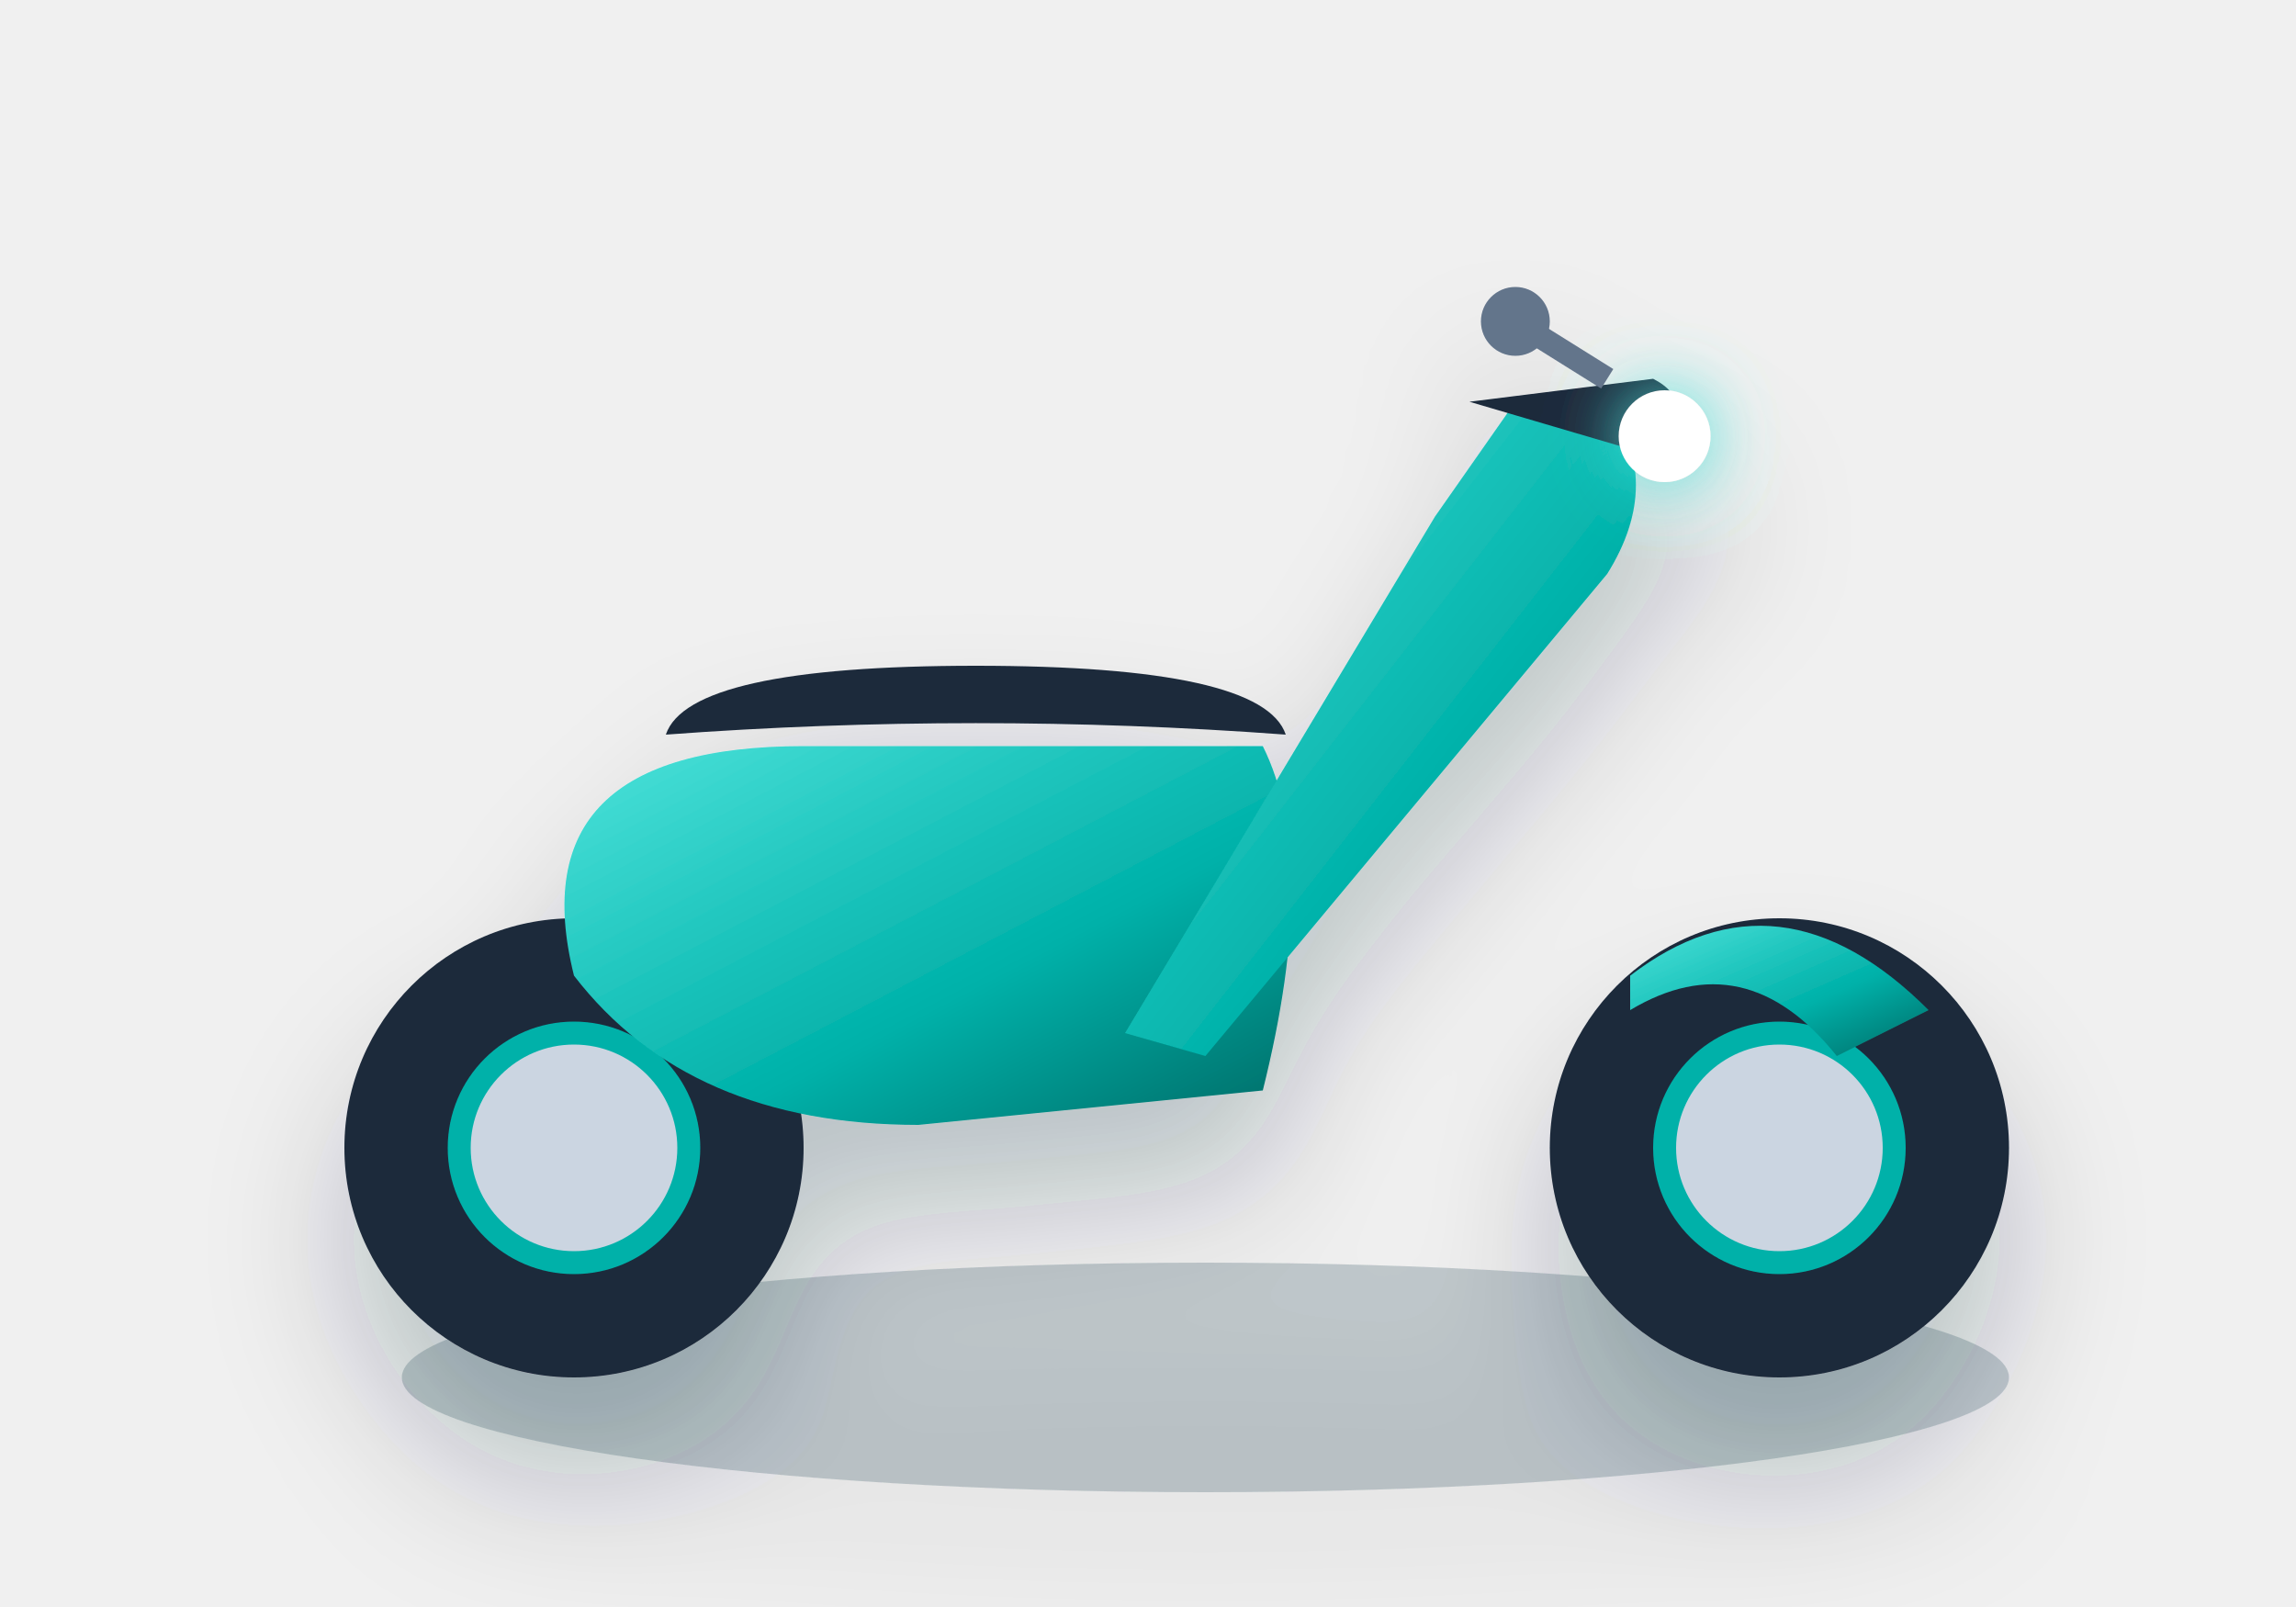
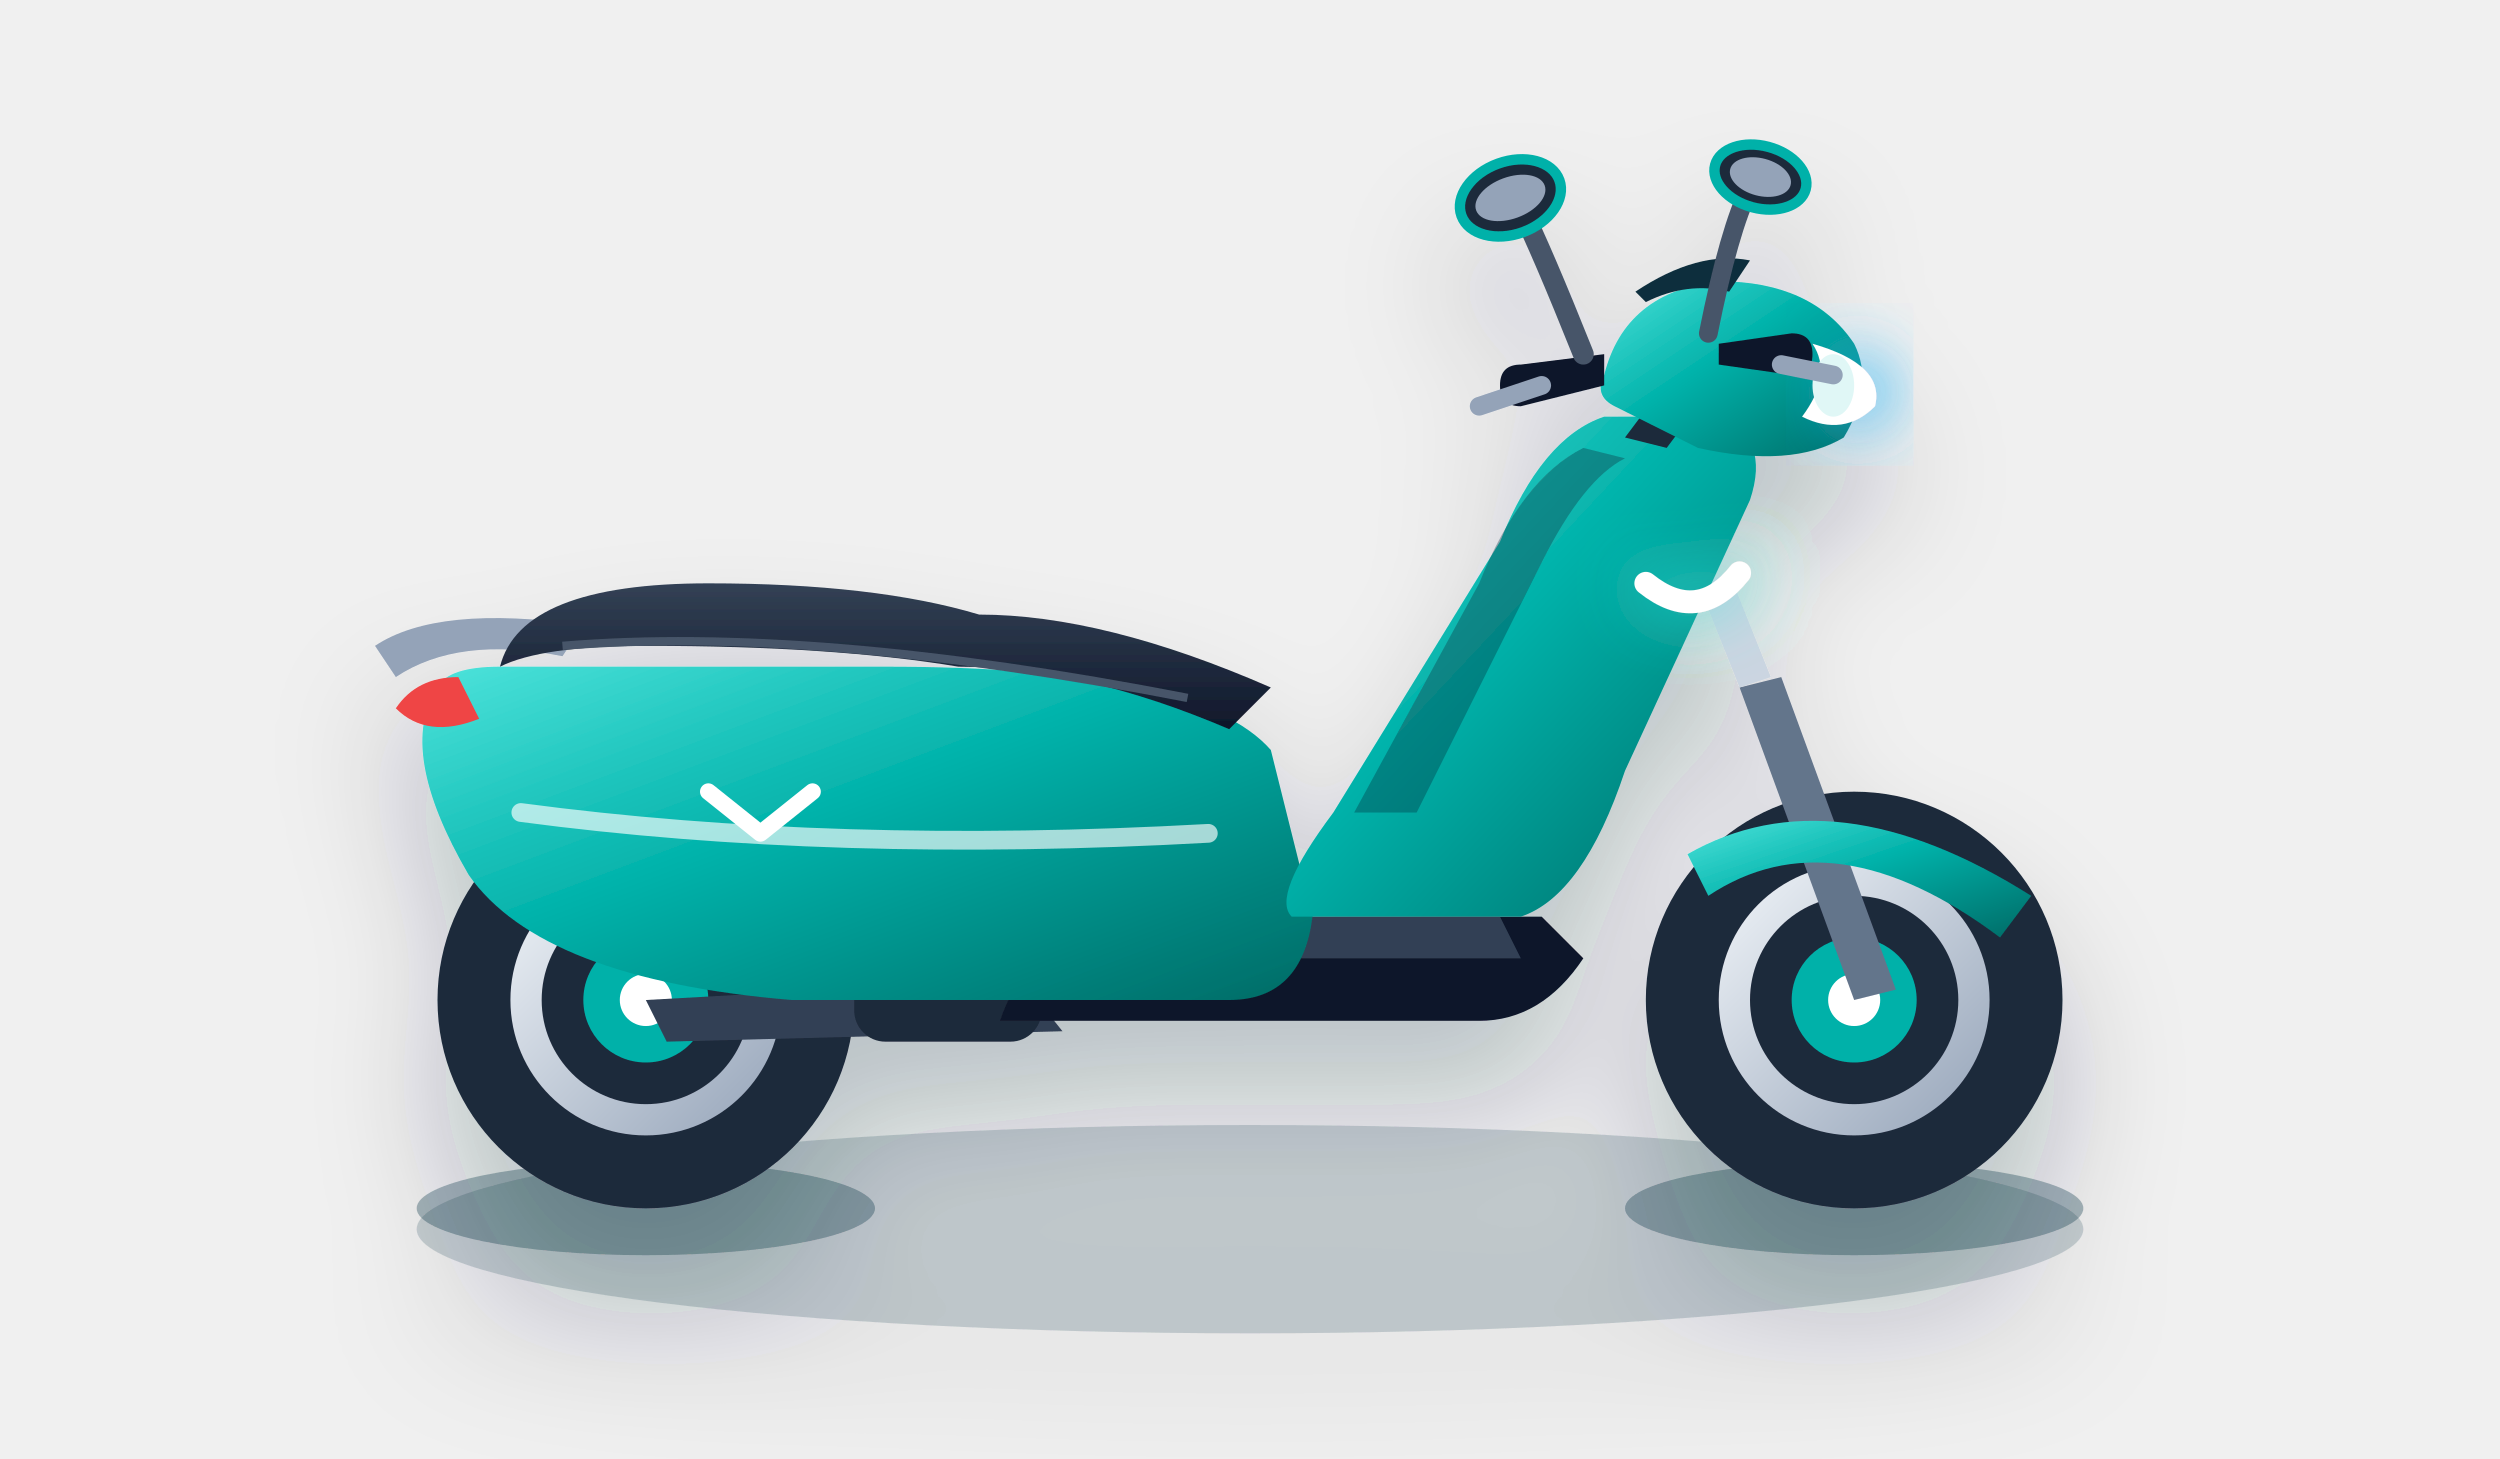
- <svg xmlns="http://www.w3.org/2000/svg" viewBox="0 0 200 140" width="100%" height="100%">
+ <svg xmlns="http://www.w3.org/2000/svg" viewBox="0 0 240 140" width="100%" height="100%">
  <defs>
-     <linearGradient id="scooterTeal" x1="0%" y1="0%" x2="100%" y2="100%">
+     <linearGradient id="scooterBodyGrad" x1="0%" y1="0%" x2="100%" y2="100%">
      <stop offset="0%" stop-color="#4de3db" />
-       <stop offset="60%" stop-color="#00b1a9" />
+       <stop offset="45%" stop-color="#00b1a9" />
      <stop offset="100%" stop-color="#006b66" />
+     </linearGradient>
+     <linearGradient id="wheelRimGrad" x1="0%" y1="0%" x2="100%" y2="100%">
+       <stop offset="0%" stop-color="#f1f5f9" />
+       <stop offset="100%" stop-color="#94a3b8" />
+     </linearGradient>
+     <linearGradient id="seatGrad" x1="0%" y1="0%" x2="0%" y2="100%">
+       <stop offset="0%" stop-color="#334155" />
+       <stop offset="100%" stop-color="#0f172a" />
    </linearGradient>
    <filter id="bikeShadow" x="-10%" y="-10%" width="130%" height="140%">
      <feDropShadow dx="0" dy="8" stdDeviation="6" flood-color="#0f2d3c" flood-opacity="0.22" />
    </filter>
+     <filter id="headlightGlow" x="-50%" y="-50%" width="200%" height="200%">
+       <feDropShadow dx="2" dy="0" stdDeviation="3" flood-color="#38bdf8" flood-opacity="0.9" />
+     </filter>
  </defs>
  <g filter="url(#bikeShadow)">
-     <ellipse cx="105" cy="120" rx="70" ry="10" fill="#0f2d3c" opacity="0.2" />
-     <ellipse cx="50" cy="100" rx="20" ry="20" fill="#1e293b" />
-     <ellipse cx="50" cy="100" rx="10" ry="10" fill="#cbd5e1" stroke="#00b1a9" stroke-width="2" />
-     <ellipse cx="155" cy="100" rx="20" ry="20" fill="#1e293b" />
-     <ellipse cx="155" cy="100" rx="10" ry="10" fill="#cbd5e1" stroke="#00b1a9" stroke-width="2" />
-     <path d="M50 85 Q45 65 70 65 L110 65 Q115 75 110 95 L80 98 Q60 98 50 85 Z" fill="url(#scooterTeal)" />
-     <path d="M58 64 Q85 62 112 64 Q110 58 85 58 Q60 58 58 64 Z" fill="#1e293b" />
-     <path d="M105 92 L140 50 Q145 42 140 35 L132 35 L125 45 L98 90 Z" fill="url(#scooterTeal)" />
-     <path d="M128 35 L144 33 Q148 35 145 40 Z" fill="#1e293b" />
-     <ellipse cx="145" cy="38" rx="4" ry="4" fill="#ffffff" filter="drop-shadow(0 0 3px #4de3db)" />
-     <circle cx="132" cy="28" r="3" fill="#64748b" />
-     <path d="M132 28 L140 33" stroke="#64748b" stroke-width="2" />
-     <path d="M142 85 Q155 75 168 88 L160 92 Q152 82 142 88 Z" fill="url(#scooterTeal)" />
+     <ellipse cx="120" cy="118" rx="80" ry="10" fill="#0f2d3c" opacity="0.18" />
+     <ellipse cx="62" cy="116" rx="22" ry="4.5" fill="#0f2d3c" opacity="0.32" />
+     <ellipse cx="178" cy="116" rx="22" ry="4.5" fill="#0f2d3c" opacity="0.32" />
+     <circle cx="62" cy="96" r="20" fill="#1e293b" />
+     <circle cx="62" cy="96" r="13" fill="url(#wheelRimGrad)" />
+     <circle cx="62" cy="96" r="10" fill="#1e293b" />
+     <circle cx="62" cy="96" r="6" fill="#00b1a9" />
+     <circle cx="62" cy="96" r="2.5" fill="#ffffff" />
+     <path d="M62 96 L98 94 L102 99 L64 100 Z" fill="#334155" />
+     <rect x="82" y="88" width="18" height="12" rx="3" fill="#1e293b" />
+     <circle cx="178" cy="96" r="20" fill="#1e293b" />
+     <circle cx="178" cy="96" r="13" fill="url(#wheelRimGrad)" />
+     <circle cx="178" cy="96" r="10" fill="#1e293b" />
+     <circle cx="178" cy="96" r="6" fill="#00b1a9" />
+     <circle cx="178" cy="96" r="2.5" fill="#ffffff" />
+     <path d="M178 96 L167 66 L171 65 L182 95 Z" fill="#64748b" />
+     <path d="M167 66 L163 56 L166 55 L170 65 Z" fill="#cbd5e1" />
+     <path d="M162 82 Q176 74 195 86 L192 90 Q176 78 164 86 Z" fill="url(#scooterBodyGrad)" />
+     <path d="M96 98 L142 98 Q148 98 152 92 L148 88 L104 88 Q98 92 96 98 Z" fill="#0f172a" />
+     <path d="M102 88 L144 88 L146 92 L100 92 Z" fill="#334155" />
+     <path d="M42 66 Q38 72 45 84 Q52 94 76 96 L118 96 Q125 96 126 88 L122 72 Q115 64 85 64 L48 64 Q43 64 42 66 Z" fill="url(#scooterBodyGrad)" />
+     <path d="M50 78 Q80 82 116 80" stroke="#ffffff" stroke-width="1.8" stroke-opacity="0.65" stroke-linecap="round" fill="none" />
+     <path d="M68 76 L73 80 L78 76" stroke="#ffffff" stroke-width="1.6" stroke-linecap="round" stroke-linejoin="round" fill="none" />
+     <path d="M38 68 Q40 65 44 65 L46 69 Q41 71 38 68 Z" fill="#ef4444" />
+     <path d="M36 62 Q42 58 56 60 L54 63 Q44 61 38 65 Z" fill="#94a3b8" />
+     <path d="M48 64 Q50 56 68 56 Q84 56 94 59 Q106 59 122 66 L118 70 Q104 64 92 64 Q80 62 62 62 Q52 62 48 64 Z" fill="url(#seatGrad)" />
+     <path d="M54 62 Q78 60 114 67" stroke="#475569" stroke-width="0.8" fill="none" />
+     <path d="M124 88 L146 88 Q152 86 156 74 L168 48 Q170 42 165 40 L154 40 Q148 42 144 52 L128 78 Q122 86 124 88 Z" fill="url(#scooterBodyGrad)" />
+     <path d="M136 78 L148 54 Q152 46 156 44 L152 43 Q146 46 142 56 L130 78 Z" fill="#0f2d3c" opacity="0.35" />
+     <path d="M158 56 Q163 60 167 55" stroke="#ffffff" stroke-width="2.2" stroke-linecap="round" fill="none" filter="drop-shadow(0 0 3px #4de3db)" />
+     <path d="M156 42 L162 34 L166 35 L160 43 Z" fill="#1e293b" />
+     <path d="M154 36 Q156 28 165 27 Q174 27 178 33 Q180 37 177 42 Q172 45 163 43 L155 39 Q153 38 154 36 Z" fill="url(#scooterBodyGrad)" />
+     <path d="M157 28 Q163 24 168 25 L166 28 Q162 27 158 29 Z" fill="#0f2d3c" />
+     <path d="M174 33 Q181 35 180 39 Q177 42 173 40 Q176 36 174 33 Z" fill="#ffffff" filter="url(#headlightGlow)" />
+     <ellipse cx="176" cy="37" rx="2" ry="3" fill="#e0f7f6" />
+     <path d="M154 34 L146 35 Q144 35 144 37 Q144 39 146 39 L154 37 Z" fill="#0f172a" />
+     <path d="M148 37 L142 39" stroke="#94a3b8" stroke-width="1.8" stroke-linecap="round" />
+     <path d="M165 33 L172 32 Q174 32 174 34 Q174 36 172 36 L165 35 Z" fill="#0f172a" />
+     <path d="M171 35 L176 36" stroke="#94a3b8" stroke-width="1.8" stroke-linecap="round" />
+     <path d="M152 34 Q148 24 146 20" stroke="#475569" stroke-width="2" stroke-linecap="round" fill="none" />
+     <ellipse cx="145" cy="19" rx="5" ry="3.5" transform="rotate(-20 145 19)" fill="#1e293b" stroke="#00b1a9" stroke-width="1" />
+     <ellipse cx="145" cy="19" rx="3.5" ry="2" transform="rotate(-20 145 19)" fill="#94a3b8" />
+     <path d="M164 32 Q166 22 168 18" stroke="#475569" stroke-width="1.8" stroke-linecap="round" fill="none" />
+     <ellipse cx="169" cy="17" rx="4.5" ry="3" transform="rotate(15 169 17)" fill="#1e293b" stroke="#00b1a9" stroke-width="1" />
+     <ellipse cx="169" cy="17" rx="3" ry="1.8" transform="rotate(15 169 17)" fill="#94a3b8" />
  </g>
</svg>
